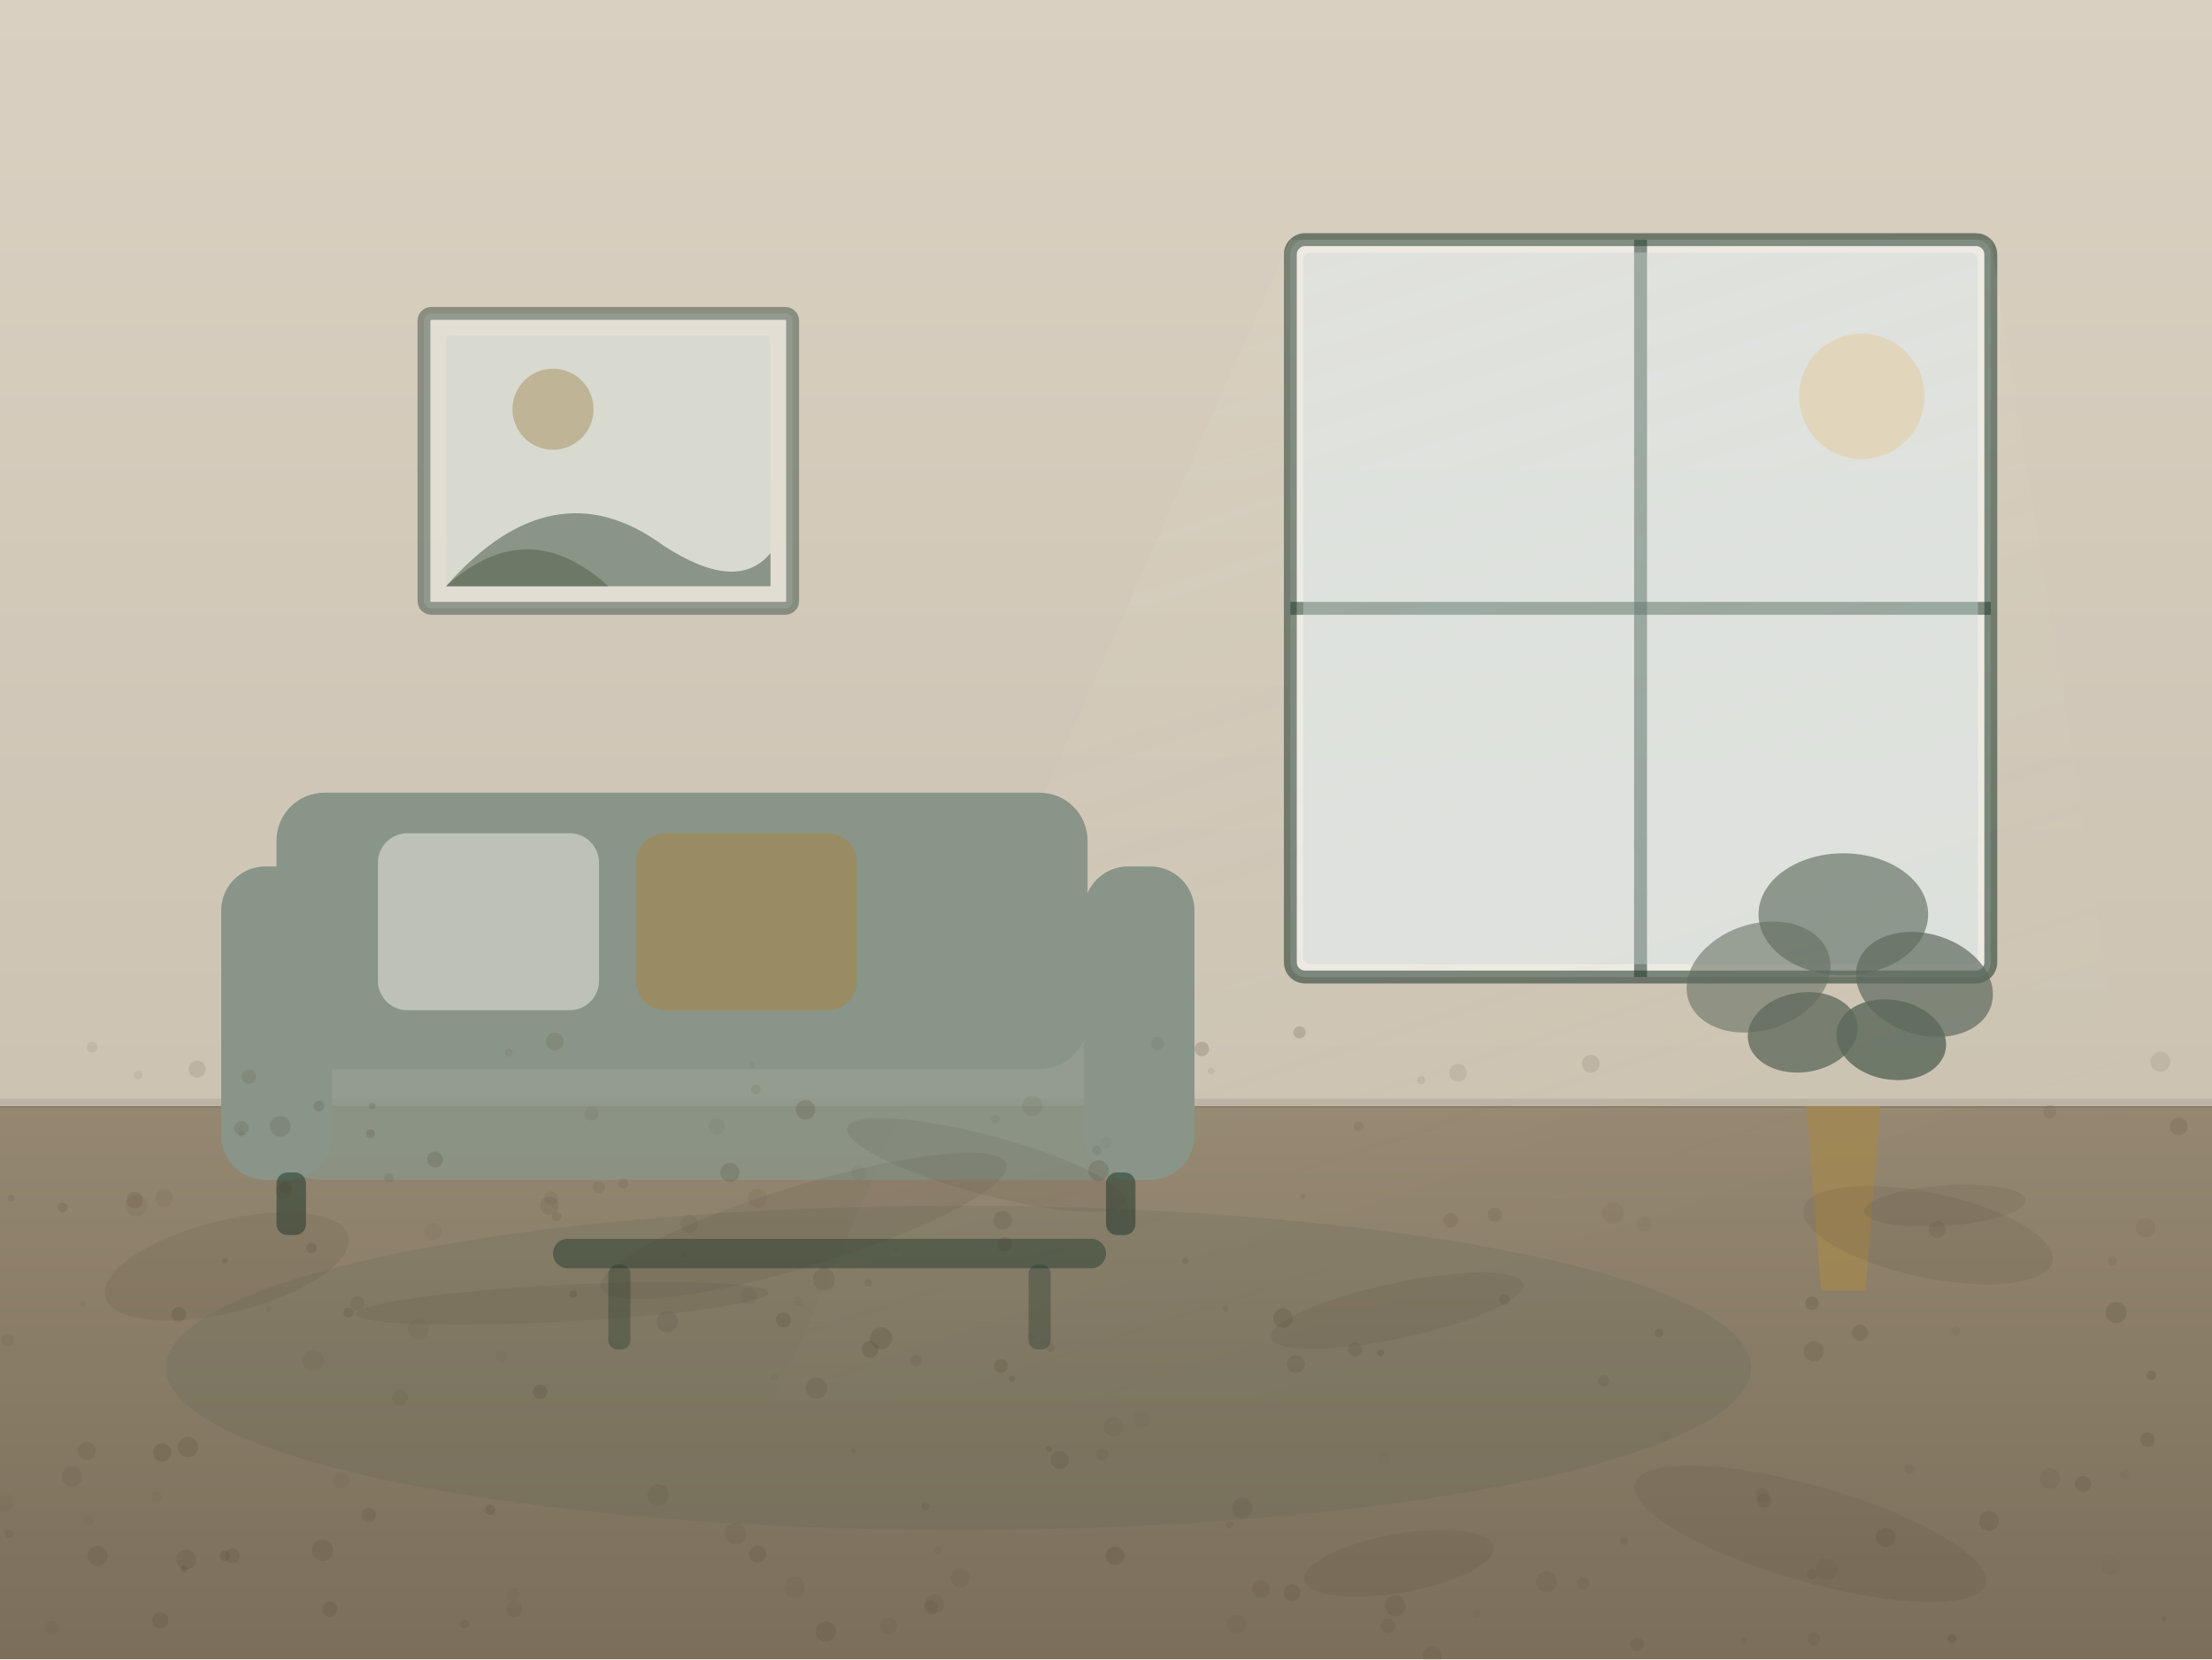
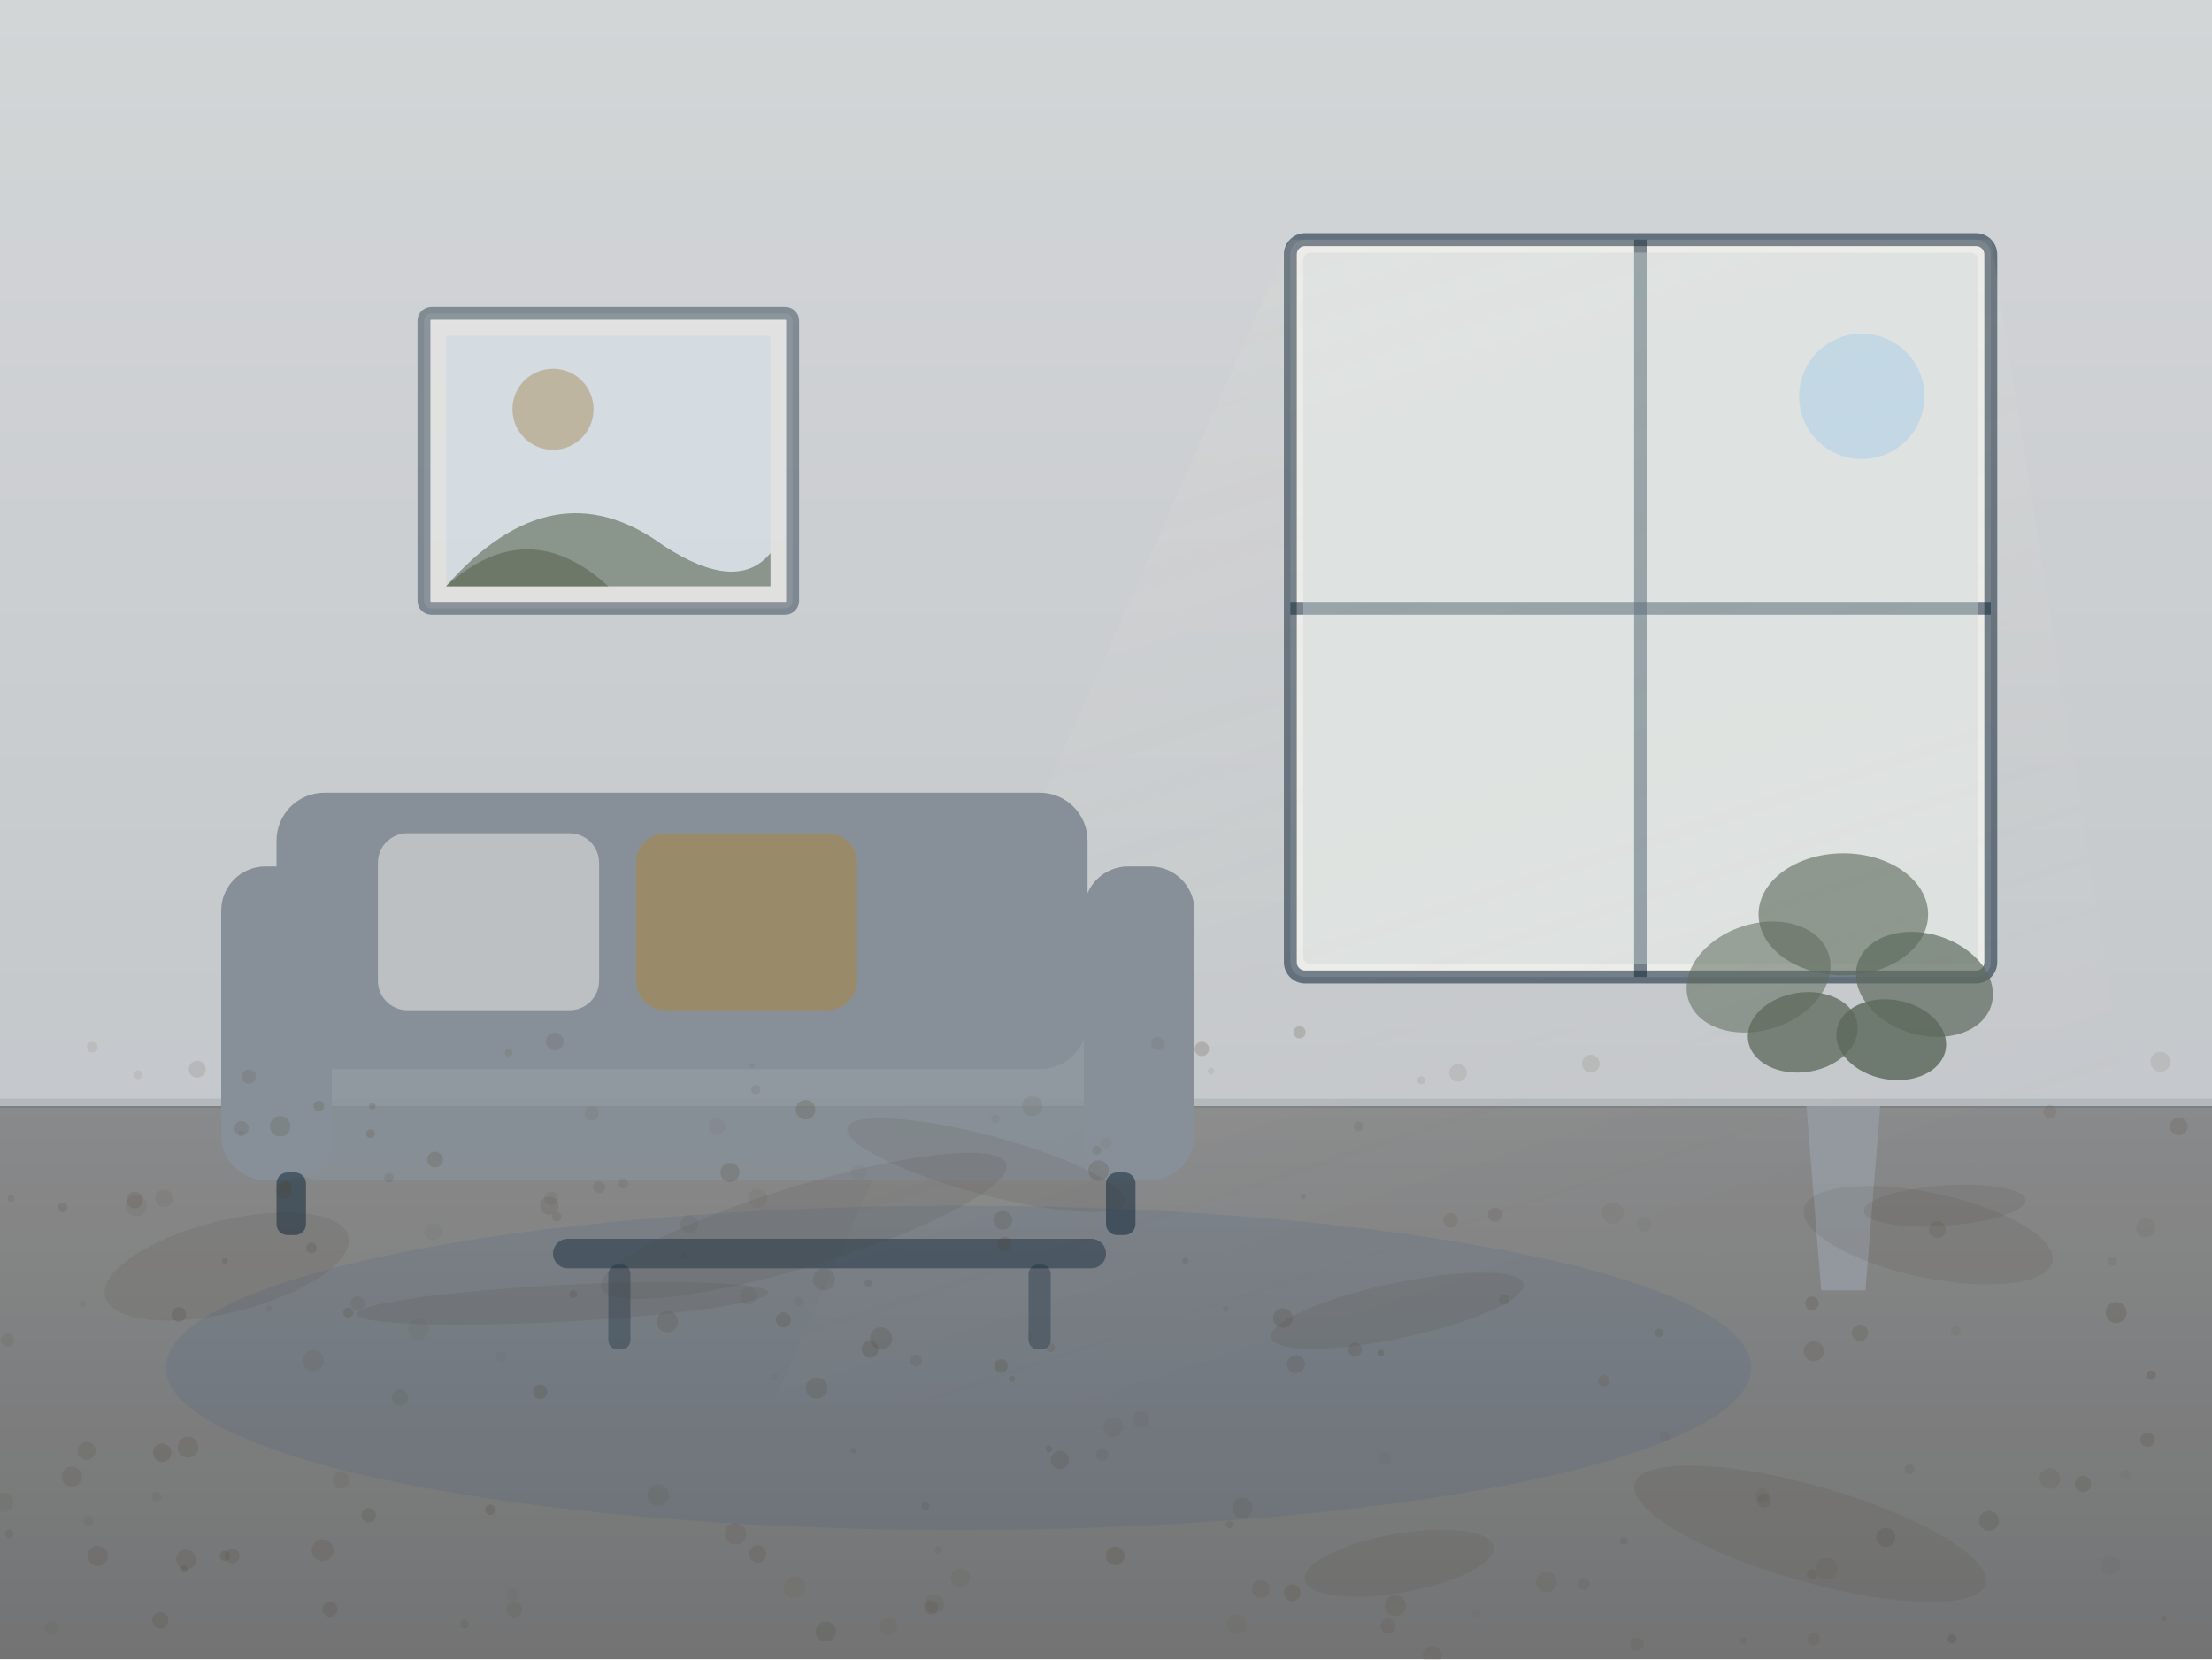
<svg xmlns="http://www.w3.org/2000/svg" viewBox="0 0 1200 900" width="1200" height="900" role="img">
  <defs>
    <linearGradient id="w" x1="0" y1="0" x2="0" y2="1">
-       <stop offset="0" stop-color="#e6ddd0" />
-       <stop offset="1" stop-color="#cfc6b6" />
+       <stop offset="0" stop-color="#dfe3e8" />
+       <stop offset="1" stop-color="#c6ccd4" />
    </linearGradient>
    <linearGradient id="f" x1="0" y1="0" x2="0" y2="1">
-       <stop offset="0" stop-color="#9a8c76" />
-       <stop offset="1" stop-color="#7d715e" />
+       <stop offset="0" stop-color="#8d8f93" />
+       <stop offset="1" stop-color="#74767a" />
    </linearGradient>
    <linearGradient id="beam" x1="0" y1="0" x2="0.4" y2="1">
      <stop offset="0" stop-color="#fff8e4" stop-opacity="0.1" />
      <stop offset="1" stop-color="#fff8e4" stop-opacity="0" />
    </linearGradient>
  </defs>
  <rect width="1200" height="900" fill="url(#w)" />
  <rect y="600" width="1200" height="300" fill="url(#f)" />
-   <rect y="596" width="1200" height="5" fill="#131c17" opacity="0.10" />
-   <rect x="700" y="130" width="380" height="400" rx="8" fill="#fffdf8" opacity="0.92" />
-   <rect x="700" y="130" width="380" height="400" rx="8" fill="none" stroke="#0f2e23" stroke-width="7" opacity="0.55" />
-   <line x1="890" y1="130" x2="890" y2="530" stroke="#0f2e23" stroke-width="7" opacity="0.55" />
-   <line x1="700" y1="330" x2="1080" y2="330" stroke="#0f2e23" stroke-width="7" opacity="0.55" />
+   <rect y="596" width="1200" height="5" fill="#0d1b2a" opacity="0.10" />
+   <rect x="700" y="130" width="380" height="400" rx="8" fill="#ffffff" opacity="0.92" />
+   <rect x="700" y="130" width="380" height="400" rx="8" fill="none" stroke="#001a33" stroke-width="7" opacity="0.55" />
+   <line x1="890" y1="130" x2="890" y2="530" stroke="#001a33" stroke-width="7" opacity="0.55" />
+   <line x1="700" y1="330" x2="1080" y2="330" stroke="#001a33" stroke-width="7" opacity="0.55" />
  <rect x="707" y="137" width="366" height="386" rx="4" fill="#cfe0e6" opacity="0.4" />
-   <circle cx="1010" cy="215" r="34" fill="#f0c67d" opacity="0.35" />
+   <circle cx="1010" cy="215" r="34" fill="#8fcaff" opacity="0.35" />
  <path d="M700 130 L1080 130 L1180 760 L420 760 Z" fill="url(#beam)" />
-   <ellipse cx="520" cy="742" rx="430" ry="88" fill="#1c4b3a" opacity="0.1" />
-   <rect x="150" y="430" width="440" height="150" rx="26" fill="#8d9b90" />
-   <rect x="150" y="530" width="470" height="110" rx="24" fill="#8d9b90" opacity="0.85" />
-   <rect x="120" y="470" width="60" height="170" rx="24" fill="#8d9b90" />
-   <rect x="588" y="470" width="60" height="170" rx="24" fill="#8d9b90" />
-   <rect x="205" y="452" width="120" height="96" rx="16" fill="#fffdf8" opacity="0.5" />
+   <ellipse cx="520" cy="742" rx="430" ry="88" fill="#0c4a8a" opacity="0.1" />
+   <rect x="150" y="430" width="440" height="150" rx="26" fill="#8b96a2" />
+   <rect x="150" y="530" width="470" height="110" rx="24" fill="#8b96a2" opacity="0.85" />
+   <rect x="120" y="470" width="60" height="170" rx="24" fill="#8b96a2" />
+   <rect x="588" y="470" width="60" height="170" rx="24" fill="#8b96a2" />
+   <rect x="205" y="452" width="120" height="96" rx="16" fill="#ffffff" opacity="0.5" />
  <rect x="345" y="452" width="120" height="96" rx="16" fill="#a98c52" opacity="0.65" />
-   <rect x="150" y="636" width="16" height="34" rx="6" fill="#0f2e23" opacity="0.5" />
-   <rect x="600" y="636" width="16" height="34" rx="6" fill="#0f2e23" opacity="0.5" />
-   <rect x="300" y="672" width="300" height="16" rx="8" fill="#0f2e23" opacity="0.42" />
-   <rect x="330" y="686" width="12" height="46" rx="5" fill="#0f2e23" opacity="0.32" />
-   <rect x="558" y="686" width="12" height="46" rx="5" fill="#0f2e23" opacity="0.32" />
-   <path d="M980 600 L1020 600 L1012 700 L988 700 Z" fill="#a98c52" opacity="0.8" />
+   <rect x="150" y="636" width="16" height="34" rx="6" fill="#001a33" opacity="0.5" />
+   <rect x="600" y="636" width="16" height="34" rx="6" fill="#001a33" opacity="0.5" />
+   <rect x="300" y="672" width="300" height="16" rx="8" fill="#001a33" opacity="0.42" />
+   <rect x="330" y="686" width="12" height="46" rx="5" fill="#001a33" opacity="0.32" />
+   <rect x="558" y="686" width="12" height="46" rx="5" fill="#001a33" opacity="0.32" />
+   <path d="M980 600 L1020 600 L1012 700 L988 700 Z" fill="#9aa3ad" opacity="0.85" />
  <ellipse cx="954" cy="530" rx="40" ry="28.8" fill="#5c6b5f" opacity="0.55" transform="rotate(-18.4 954 530)" />
  <ellipse cx="1000" cy="496" rx="46" ry="33.12" fill="#5c6b5f" opacity="0.62" transform="rotate(0.0 1000 496)" />
  <ellipse cx="1044" cy="534" rx="38" ry="27.36" fill="#5c6b5f" opacity="0.69" transform="rotate(17.6 1044 534)" />
  <ellipse cx="978" cy="560" rx="30" ry="21.6" fill="#5c6b5f" opacity="0.76" transform="rotate(-8.8 978 560)" />
  <ellipse cx="1026" cy="564" rx="30" ry="21.6" fill="#5c6b5f" opacity="0.83" transform="rotate(10.4 1026 564)" />
-   <rect x="230" y="170" width="200" height="160" rx="4" fill="#fffdf8" opacity="0.55" />
-   <rect x="242" y="182" width="176" height="136" rx="2" fill="#dce6dd" opacity="0.6" />
+   <rect x="230" y="170" width="200" height="160" rx="4" fill="#ffffff" opacity="0.55" />
+   <rect x="242" y="182" width="176" height="136" rx="2" fill="#d7e5f3" opacity="0.6" />
  <circle cx="300" cy="222" r="22" fill="#a98c52" opacity="0.45" />
  <path d="M242 318 Q300 252 360 296 Q400 322 418 300 L418 318 Z" fill="#6b7a6e" opacity="0.7" />
  <path d="M242 318 Q286 278 330 318 Z" fill="#55614f" opacity="0.55" />
-   <rect x="230" y="170" width="200" height="160" rx="4" fill="none" stroke="#0f2e23" stroke-width="7" opacity="0.4" />
+   <rect x="230" y="170" width="200" height="160" rx="4" fill="none" stroke="#001a33" stroke-width="7" opacity="0.4" />
  <circle cx="389" cy="611" r="4.4" fill="#4a3f2c" opacity="0.07" />
  <circle cx="643" cy="684" r="1.8" fill="#4a3f2c" opacity="0.13" />
  <circle cx="45" cy="707" r="1.8" fill="#4a3f2c" opacity="0.07" />
  <circle cx="509" cy="841" r="2.1" fill="#4a3f2c" opacity="0.09" />
  <circle cx="753" cy="882" r="4.1" fill="#4a3f2c" opacity="0.12" />
  <circle cx="1172" cy="576" r="5.4" fill="#4a3f2c" opacity="0.10" />
  <circle cx="173" cy="600" r="2.9" fill="#4a3f2c" opacity="0.17" />
  <circle cx="217" cy="758" r="4.4" fill="#4a3f2c" opacity="0.11" />
  <circle cx="657" cy="581" r="1.8" fill="#4a3f2c" opacity="0.09" />
  <circle cx="816" cy="705" r="2.9" fill="#4a3f2c" opacity="0.14" />
  <circle cx="544" cy="662" r="5.1" fill="#4a3f2c" opacity="0.16" />
  <circle cx="293" cy="755" r="3.9" fill="#4a3f2c" opacity="0.18" />
  <circle cx="875" cy="658" r="5.9" fill="#4a3f2c" opacity="0.08" />
  <circle cx="502" cy="817" r="2.2" fill="#4a3f2c" opacity="0.13" />
  <circle cx="47" cy="787" r="4.9" fill="#4a3f2c" opacity="0.14" />
  <circle cx="1051" cy="667" r="4.6" fill="#4a3f2c" opacity="0.14" />
  <circle cx="696" cy="715" r="5.3" fill="#4a3f2c" opacity="0.19" />
  <circle cx="569" cy="786" r="1.8" fill="#4a3f2c" opacity="0.16" />
  <circle cx="777" cy="898" r="5.2" fill="#4a3f2c" opacity="0.10" />
  <circle cx="463" cy="787" r="1.6" fill="#4a3f2c" opacity="0.12" />
  <circle cx="202" cy="600" r="1.8" fill="#4a3f2c" opacity="0.17" />
  <circle cx="155" cy="644" r="3.3" fill="#4a3f2c" opacity="0.18" />
  <circle cx="97" cy="713" r="4.0" fill="#4a3f2c" opacity="0.18" />
  <circle cx="983" cy="854" r="2.8" fill="#4a3f2c" opacity="0.12" />
  <circle cx="431" cy="861" r="5.8" fill="#4a3f2c" opacity="0.08" />
  <circle cx="211" cy="639" r="2.6" fill="#4a3f2c" opacity="0.13" />
  <circle cx="707" cy="649" r="1.5" fill="#4a3f2c" opacity="0.12" />
  <circle cx="443" cy="753" r="5.8" fill="#4a3f2c" opacity="0.16" />
  <circle cx="619" cy="770" r="4.5" fill="#4a3f2c" opacity="0.07" />
  <circle cx="1079" cy="825" r="5.4" fill="#4a3f2c" opacity="0.17" />
  <circle cx="471" cy="696" r="2.0" fill="#4a3f2c" opacity="0.15" />
  <circle cx="75" cy="583" r="2.4" fill="#4a3f2c" opacity="0.08" />
  <circle cx="408" cy="578" r="1.5" fill="#4a3f2c" opacity="0.08" />
  <circle cx="122" cy="684" r="1.6" fill="#4a3f2c" opacity="0.18" />
  <circle cx="737" cy="611" r="2.6" fill="#4a3f2c" opacity="0.11" />
  <circle cx="437" cy="602" r="5.3" fill="#4a3f2c" opacity="0.20" />
  <circle cx="559" cy="725" r="1.9" fill="#4a3f2c" opacity="0.07" />
  <circle cx="411" cy="650" r="5.2" fill="#4a3f2c" opacity="0.08" />
  <circle cx="28" cy="883" r="3.9" fill="#4a3f2c" opacity="0.08" />
  <circle cx="652" cy="569" r="3.9" fill="#4a3f2c" opacity="0.20" />
  <circle cx="1036" cy="797" r="2.7" fill="#4a3f2c" opacity="0.11" />
  <circle cx="200" cy="822" r="3.9" fill="#4a3f2c" opacity="0.17" />
  <circle cx="396" cy="636" r="5.2" fill="#4a3f2c" opacity="0.20" />
  <circle cx="1023" cy="834" r="5.2" fill="#4a3f2c" opacity="0.16" />
  <circle cx="272" cy="736" r="3.1" fill="#4a3f2c" opacity="0.06" />
  <circle cx="34" cy="655" r="2.7" fill="#4a3f2c" opacity="0.16" />
  <circle cx="1148" cy="712" r="5.7" fill="#4a3f2c" opacity="0.20" />
  <circle cx="1146" cy="684" r="2.5" fill="#4a3f2c" opacity="0.09" />
  <circle cx="236" cy="629" r="4.3" fill="#4a3f2c" opacity="0.19" />
  <circle cx="1009" cy="723" r="4.4" fill="#4a3f2c" opacity="0.17" />
  <circle cx="102" cy="785" r="5.6" fill="#4a3f2c" opacity="0.17" />
  <circle cx="900" cy="723" r="2.3" fill="#4a3f2c" opacity="0.17" />
  <circle cx="399" cy="832" r="5.9" fill="#4a3f2c" opacity="0.12" />
  <circle cx="482" cy="882" r="4.8" fill="#4a3f2c" opacity="0.08" />
  <circle cx="152" cy="611" r="5.6" fill="#4a3f2c" opacity="0.17" />
  <circle cx="175" cy="841" r="5.9" fill="#4a3f2c" opacity="0.15" />
  <circle cx="420" cy="747" r="2.1" fill="#4a3f2c" opacity="0.06" />
  <circle cx="1165" cy="781" r="3.9" fill="#4a3f2c" opacity="0.19" />
  <circle cx="521" cy="856" r="5.2" fill="#4a3f2c" opacity="0.09" />
  <circle cx="302" cy="660" r="2.6" fill="#4a3f2c" opacity="0.14" />
  <circle cx="311" cy="702" r="2.1" fill="#4a3f2c" opacity="0.19" />
  <circle cx="425" cy="716" r="4.1" fill="#4a3f2c" opacity="0.19" />
  <circle cx="505" cy="872" r="3.8" fill="#4a3f2c" opacity="0.13" />
  <circle cx="628" cy="566" r="3.5" fill="#4a3f2c" opacity="0.09" />
  <circle cx="5" cy="832" r="2.3" fill="#4a3f2c" opacity="0.13" />
  <circle cx="870" cy="749" r="3.0" fill="#4a3f2c" opacity="0.13" />
  <circle cx="667" cy="827" r="2.0" fill="#4a3f2c" opacity="0.14" />
  <circle cx="298" cy="654" r="5.0" fill="#4a3f2c" opacity="0.13" />
  <circle cx="674" cy="818" r="5.6" fill="#4a3f2c" opacity="0.12" />
  <circle cx="735" cy="732" r="3.8" fill="#4a3f2c" opacity="0.16" />
  <circle cx="543" cy="741" r="3.7" fill="#4a3f2c" opacity="0.19" />
  <circle cx="839" cy="858" r="5.7" fill="#4a3f2c" opacity="0.10" />
  <circle cx="671" cy="881" r="5.3" fill="#4a3f2c" opacity="0.08" />
  <circle cx="146" cy="710" r="1.8" fill="#4a3f2c" opacity="0.09" />
  <circle cx="88" cy="788" r="5.0" fill="#4a3f2c" opacity="0.19" />
  <circle cx="185" cy="803" r="4.5" fill="#4a3f2c" opacity="0.08" />
  <circle cx="1059" cy="889" r="2.5" fill="#4a3f2c" opacity="0.19" />
  <circle cx="478" cy="726" r="6.0" fill="#4a3f2c" opacity="0.18" />
  <circle cx="194" cy="707" r="3.8" fill="#4a3f2c" opacity="0.11" />
  <circle cx="235" cy="668" r="4.7" fill="#4a3f2c" opacity="0.06" />
  <circle cx="665" cy="710" r="1.6" fill="#4a3f2c" opacity="0.11" />
  <circle cx="749" cy="734" r="1.8" fill="#4a3f2c" opacity="0.20" />
  <circle cx="946" cy="890" r="2.0" fill="#4a3f2c" opacity="0.10" />
  <circle cx="48" cy="825" r="2.7" fill="#4a3f2c" opacity="0.08" />
  <circle cx="507" cy="870" r="5.2" fill="#4a3f2c" opacity="0.10" />
  <circle cx="179" cy="873" r="4.1" fill="#4a3f2c" opacity="0.16" />
  <circle cx="107" cy="580" r="4.6" fill="#4a3f2c" opacity="0.12" />
  <circle cx="87" cy="879" r="4.4" fill="#4a3f2c" opacity="0.17" />
  <circle cx="100" cy="851" r="1.8" fill="#4a3f2c" opacity="0.18" />
  <circle cx="545" cy="675" r="4.0" fill="#4a3f2c" opacity="0.19" />
  <circle cx="321" cy="604" r="3.9" fill="#4a3f2c" opacity="0.09" />
  <circle cx="131" cy="615" r="1.7" fill="#4a3f2c" opacity="0.09" />
  <circle cx="374" cy="664" r="4.9" fill="#4a3f2c" opacity="0.10" />
  <circle cx="600" cy="620" r="3.1" fill="#4a3f2c" opacity="0.06" />
  <circle cx="301" cy="565" r="4.8" fill="#4a3f2c" opacity="0.14" />
  <circle cx="227" cy="721" r="5.7" fill="#4a3f2c" opacity="0.07" />
  <circle cx="983" cy="707" r="3.7" fill="#4a3f2c" opacity="0.18" />
  <circle cx="472" cy="732" r="4.6" fill="#4a3f2c" opacity="0.20" />
  <circle cx="411" cy="843" r="4.7" fill="#4a3f2c" opacity="0.15" />
  <circle cx="486" cy="678" r="1.7" fill="#4a3f2c" opacity="0.08" />
  <circle cx="85" cy="812" r="2.7" fill="#4a3f2c" opacity="0.08" />
  <circle cx="101" cy="846" r="5.4" fill="#4a3f2c" opacity="0.15" />
  <circle cx="338" cy="642" r="2.8" fill="#4a3f2c" opacity="0.12" />
  <circle cx="189" cy="712" r="2.7" fill="#4a3f2c" opacity="0.19" />
  <circle cx="1167" cy="746" r="2.6" fill="#4a3f2c" opacity="0.20" />
  <circle cx="371" cy="681" r="1.5" fill="#4a3f2c" opacity="0.11" />
  <circle cx="570" cy="731" r="2.4" fill="#4a3f2c" opacity="0.13" />
  <circle cx="6" cy="650" r="1.9" fill="#4a3f2c" opacity="0.12" />
  <circle cx="50" cy="568" r="2.9" fill="#4a3f2c" opacity="0.09" />
  <circle cx="703" cy="740" r="4.9" fill="#4a3f2c" opacity="0.15" />
  <circle cx="859" cy="859" r="3.3" fill="#4a3f2c" opacity="0.11" />
  <circle cx="1182" cy="611" r="4.8" fill="#4a3f2c" opacity="0.15" />
  <circle cx="53" cy="844" r="5.5" fill="#4a3f2c" opacity="0.15" />
  <circle cx="881" cy="836" r="2.1" fill="#4a3f2c" opacity="0.13" />
  <circle cx="605" cy="844" r="5.1" fill="#4a3f2c" opacity="0.18" />
  <circle cx="701" cy="864" r="4.6" fill="#4a3f2c" opacity="0.16" />
  <circle cx="276" cy="571" r="2.1" fill="#4a3f2c" opacity="0.11" />
  <circle cx="126" cy="844" r="4.0" fill="#4a3f2c" opacity="0.15" />
  <circle cx="751" cy="791" r="3.7" fill="#4a3f2c" opacity="0.06" />
  <circle cx="957" cy="814" r="3.8" fill="#4a3f2c" opacity="0.13" />
  <circle cx="791" cy="582" r="4.8" fill="#4a3f2c" opacity="0.10" />
  <circle cx="89" cy="650" r="4.8" fill="#4a3f2c" opacity="0.09" />
  <circle cx="888" cy="892" r="3.7" fill="#4a3f2c" opacity="0.11" />
  <circle cx="575" cy="792" r="5.0" fill="#4a3f2c" opacity="0.15" />
  <circle cx="771" cy="586" r="2.2" fill="#4a3f2c" opacity="0.10" />
  <circle cx="892" cy="664" r="4.1" fill="#4a3f2c" opacity="0.06" />
  <circle cx="73" cy="651" r="4.5" fill="#4a3f2c" opacity="0.16" />
  <circle cx="811" cy="659" r="3.8" fill="#4a3f2c" opacity="0.13" />
  <circle cx="560" cy="600" r="5.5" fill="#4a3f2c" opacity="0.09" />
  <circle cx="1174" cy="878" r="1.6" fill="#4a3f2c" opacity="0.12" />
  <circle cx="984" cy="889" r="3.5" fill="#4a3f2c" opacity="0.10" />
  <circle cx="252" cy="881" r="2.4" fill="#4a3f2c" opacity="0.14" />
  <circle cx="170" cy="738" r="5.8" fill="#4a3f2c" opacity="0.08" />
  <circle cx="984" cy="733" r="5.5" fill="#4a3f2c" opacity="0.16" />
  <circle cx="278" cy="865" r="3.7" fill="#4a3f2c" opacity="0.06" />
  <circle cx="4" cy="727" r="3.5" fill="#4a3f2c" opacity="0.10" />
  <circle cx="169" cy="677" r="2.9" fill="#4a3f2c" opacity="0.18" />
  <circle cx="2" cy="815" r="5.3" fill="#4a3f2c" opacity="0.08" />
  <circle cx="1112" cy="802" r="5.6" fill="#4a3f2c" opacity="0.10" />
  <circle cx="447" cy="694" r="6.0" fill="#4a3f2c" opacity="0.14" />
  <circle cx="433" cy="706" r="2.7" fill="#4a3f2c" opacity="0.07" />
  <circle cx="122" cy="844" r="2.8" fill="#4a3f2c" opacity="0.19" />
  <circle cx="299" cy="650" r="3.8" fill="#4a3f2c" opacity="0.09" />
  <circle cx="448" cy="885" r="5.5" fill="#4a3f2c" opacity="0.17" />
  <circle cx="757" cy="871" r="5.7" fill="#4a3f2c" opacity="0.14" />
  <circle cx="863" cy="577" r="4.8" fill="#4a3f2c" opacity="0.12" />
  <circle cx="903" cy="779" r="2.8" fill="#4a3f2c" opacity="0.07" />
  <circle cx="1112" cy="603" r="3.6" fill="#4a3f2c" opacity="0.11" />
  <circle cx="357" cy="811" r="5.9" fill="#4a3f2c" opacity="0.10" />
  <circle cx="787" cy="662" r="4.0" fill="#4a3f2c" opacity="0.12" />
  <circle cx="201" cy="615" r="2.4" fill="#4a3f2c" opacity="0.19" />
  <circle cx="596" cy="635" r="5.6" fill="#4a3f2c" opacity="0.20" />
  <circle cx="540" cy="607" r="2.4" fill="#4a3f2c" opacity="0.07" />
  <circle cx="410" cy="591" r="2.6" fill="#4a3f2c" opacity="0.10" />
  <circle cx="684" cy="862" r="4.9" fill="#4a3f2c" opacity="0.12" />
  <circle cx="497" cy="738" r="3.2" fill="#4a3f2c" opacity="0.11" />
  <circle cx="74" cy="654" r="5.9" fill="#4a3f2c" opacity="0.08" />
  <circle cx="604" cy="774" r="5.4" fill="#4a3f2c" opacity="0.09" />
  <circle cx="325" cy="644" r="3.3" fill="#4a3f2c" opacity="0.12" />
  <circle cx="1145" cy="849" r="5.4" fill="#4a3f2c" opacity="0.06" />
  <circle cx="39" cy="801" r="5.5" fill="#4a3f2c" opacity="0.13" />
  <circle cx="705" cy="560" r="3.3" fill="#4a3f2c" opacity="0.19" />
  <circle cx="991" cy="851" r="5.9" fill="#4a3f2c" opacity="0.09" />
  <circle cx="131" cy="612" r="3.9" fill="#4a3f2c" opacity="0.16" />
  <circle cx="1130" cy="805" r="4.4" fill="#4a3f2c" opacity="0.17" />
  <circle cx="549" cy="748" r="1.7" fill="#4a3f2c" opacity="0.17" />
  <circle cx="279" cy="873" r="4.4" fill="#4a3f2c" opacity="0.10" />
  <circle cx="154" cy="646" r="4.4" fill="#4a3f2c" opacity="0.16" />
  <circle cx="135" cy="584" r="3.9" fill="#4a3f2c" opacity="0.14" />
  <circle cx="466" cy="636" r="4.2" fill="#4a3f2c" opacity="0.06" />
  <circle cx="362" cy="717" r="5.8" fill="#4a3f2c" opacity="0.15" />
  <circle cx="1061" cy="722" r="2.6" fill="#4a3f2c" opacity="0.09" />
  <circle cx="1153" cy="800" r="2.9" fill="#4a3f2c" opacity="0.06" />
  <circle cx="598" cy="789" r="3.4" fill="#4a3f2c" opacity="0.10" />
  <circle cx="801" cy="875" r="2.5" fill="#4a3f2c" opacity="0.06" />
  <circle cx="406" cy="703" r="4.6" fill="#4a3f2c" opacity="0.09" />
  <circle cx="956" cy="811" r="3.8" fill="#4a3f2c" opacity="0.09" />
  <circle cx="1164" cy="666" r="5.2" fill="#4a3f2c" opacity="0.09" />
  <circle cx="266" cy="819" r="2.8" fill="#4a3f2c" opacity="0.19" />
  <circle cx="595" cy="624" r="2.5" fill="#4a3f2c" opacity="0.12" />
  <ellipse cx="759" cy="848" rx="52" ry="16" fill="#3f3524" opacity="0.10" transform="rotate(-10 759 848)" />
  <ellipse cx="1055" cy="654" rx="44" ry="11" fill="#3f3524" opacity="0.10" transform="rotate(-4 1055 654)" />
  <ellipse cx="982" cy="832" rx="99" ry="26" fill="#3f3524" opacity="0.10" transform="rotate(16 982 832)" />
  <ellipse cx="436" cy="665" rx="115" ry="22" fill="#3f3524" opacity="0.10" transform="rotate(-17 436 665)" />
  <ellipse cx="758" cy="711" rx="70" ry="15" fill="#3f3524" opacity="0.10" transform="rotate(-12 758 711)" />
  <ellipse cx="123" cy="687" rx="68" ry="25" fill="#3f3524" opacity="0.10" transform="rotate(-14 123 687)" />
  <ellipse cx="1046" cy="670" rx="69" ry="23" fill="#3f3524" opacity="0.10" transform="rotate(12 1046 670)" />
  <ellipse cx="535" cy="632" rx="78" ry="16" fill="#3f3524" opacity="0.10" transform="rotate(15 535 632)" />
  <ellipse cx="305" cy="707" rx="112" ry="10" fill="#3f3524" opacity="0.10" transform="rotate(-3 305 707)" />
  <rect width="1200" height="900" fill="#6b5b3e" opacity="0.10" />
  <defs />
</svg>
